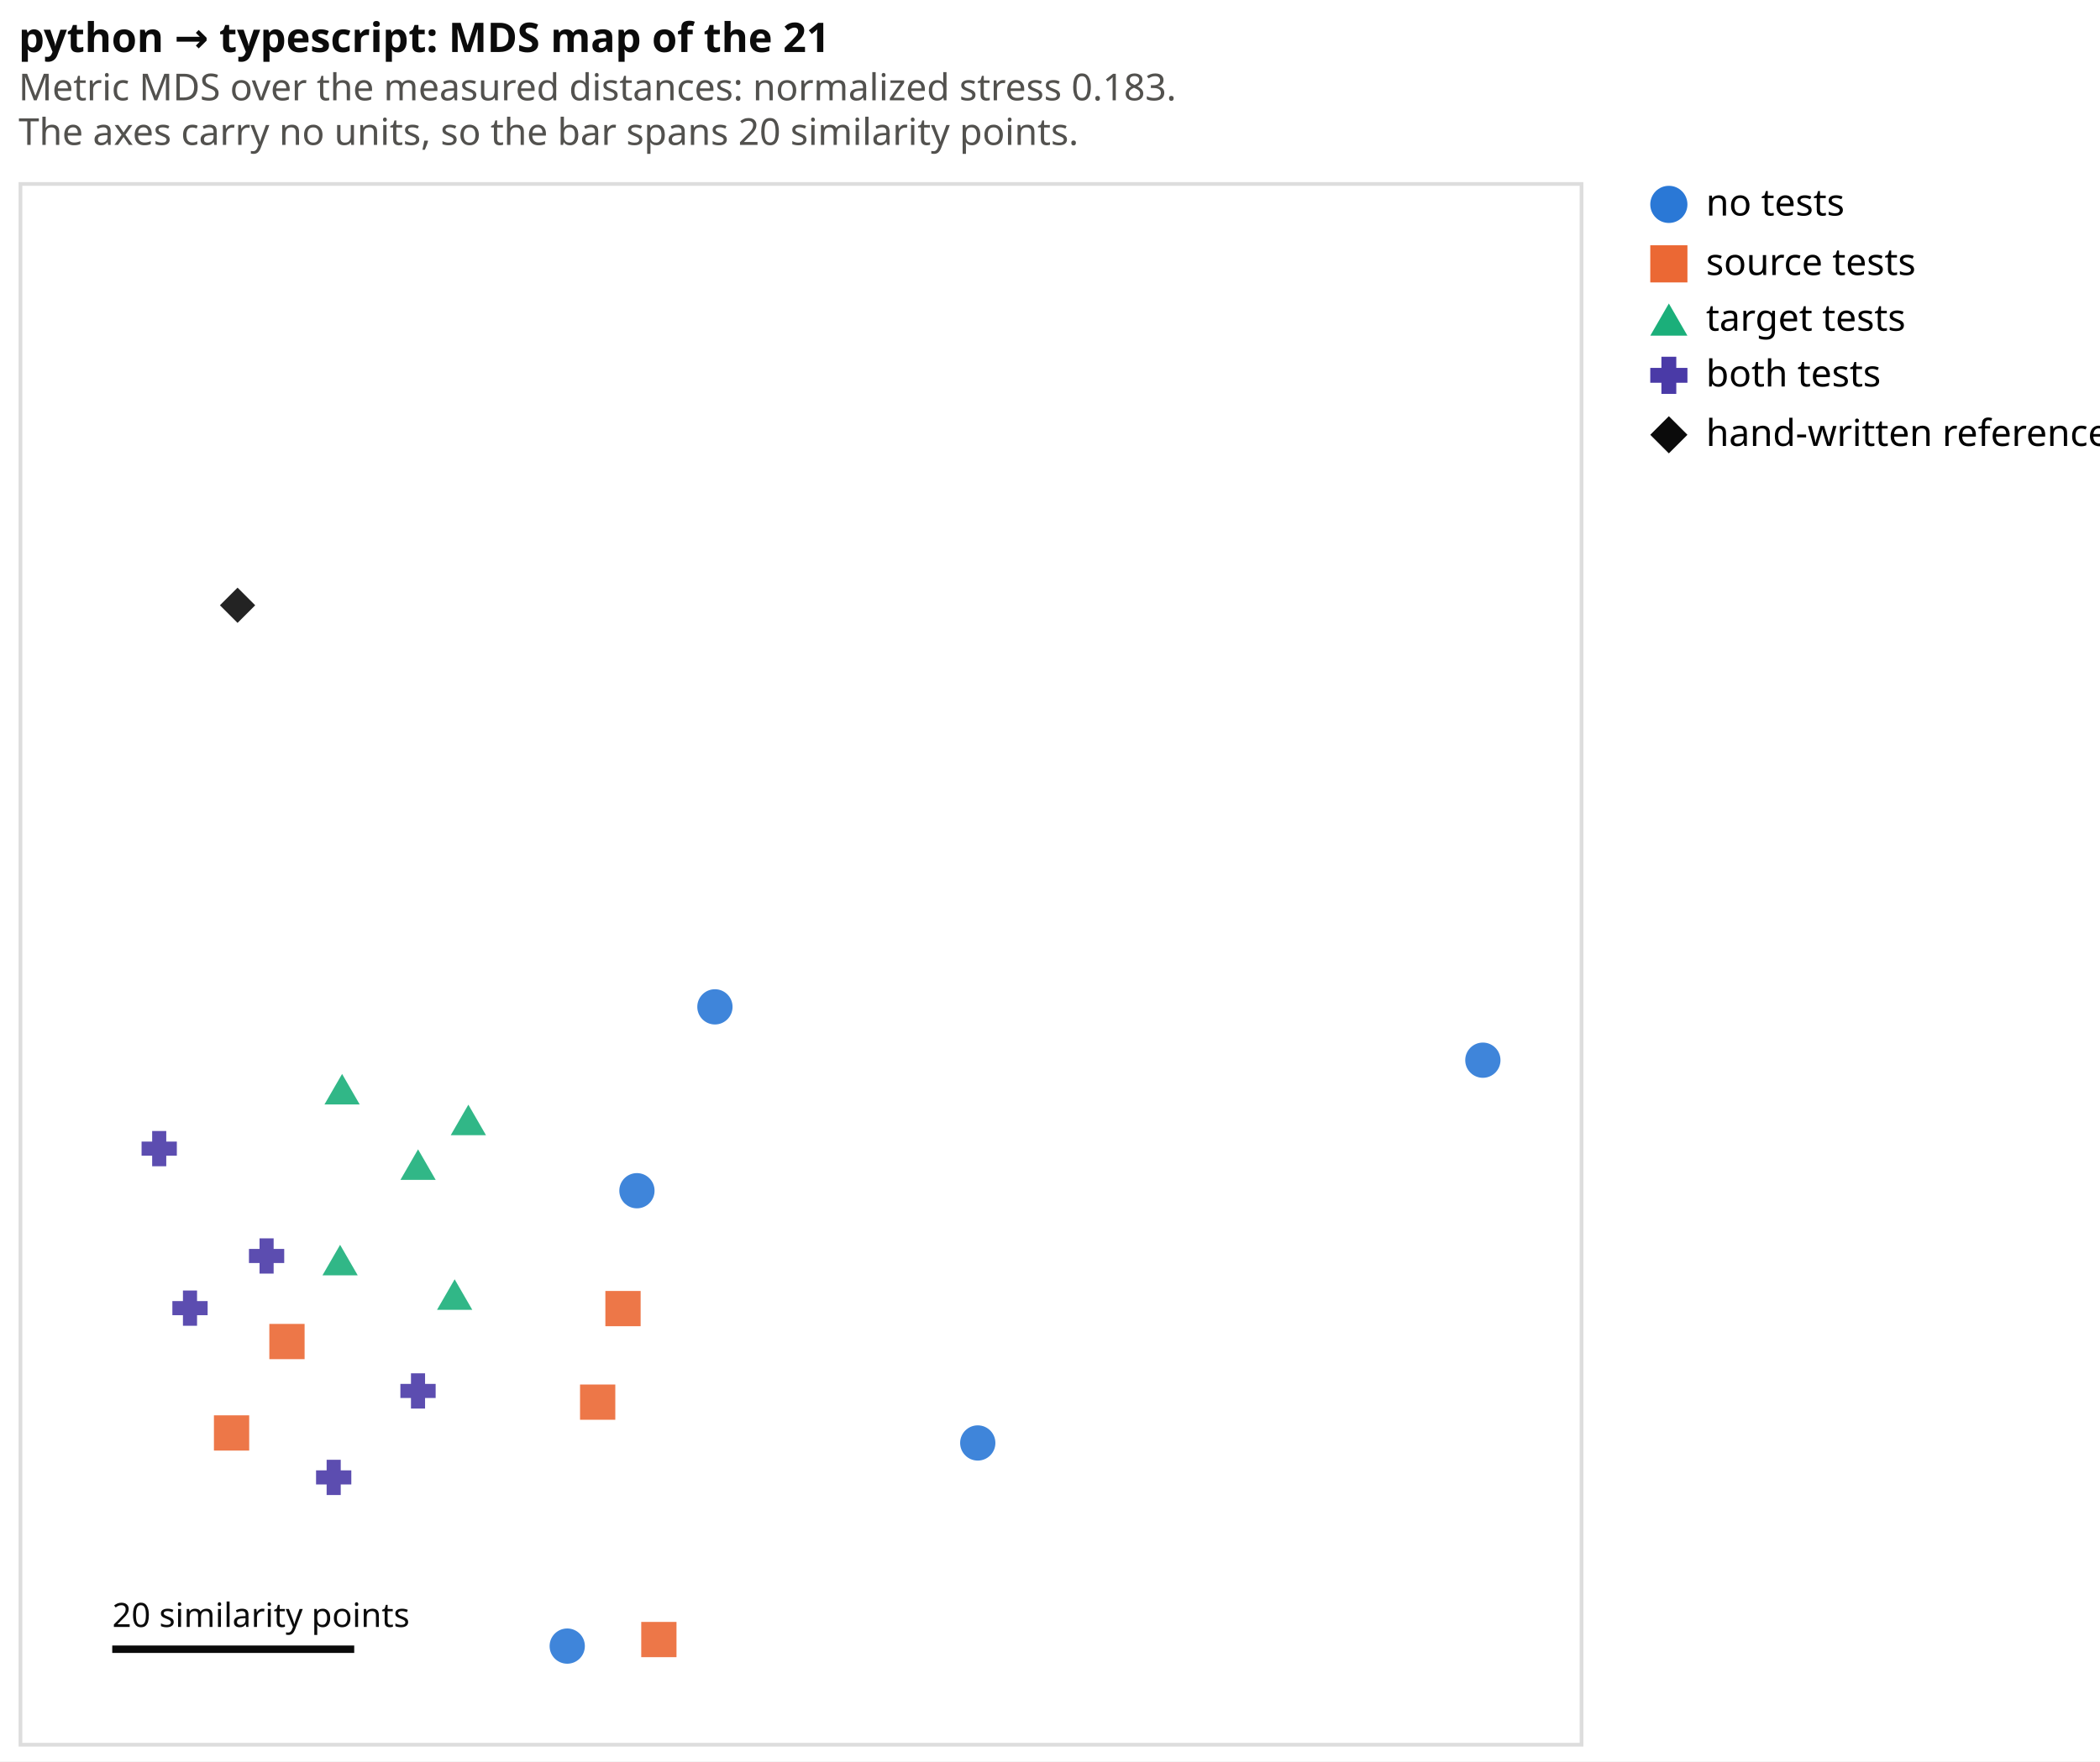
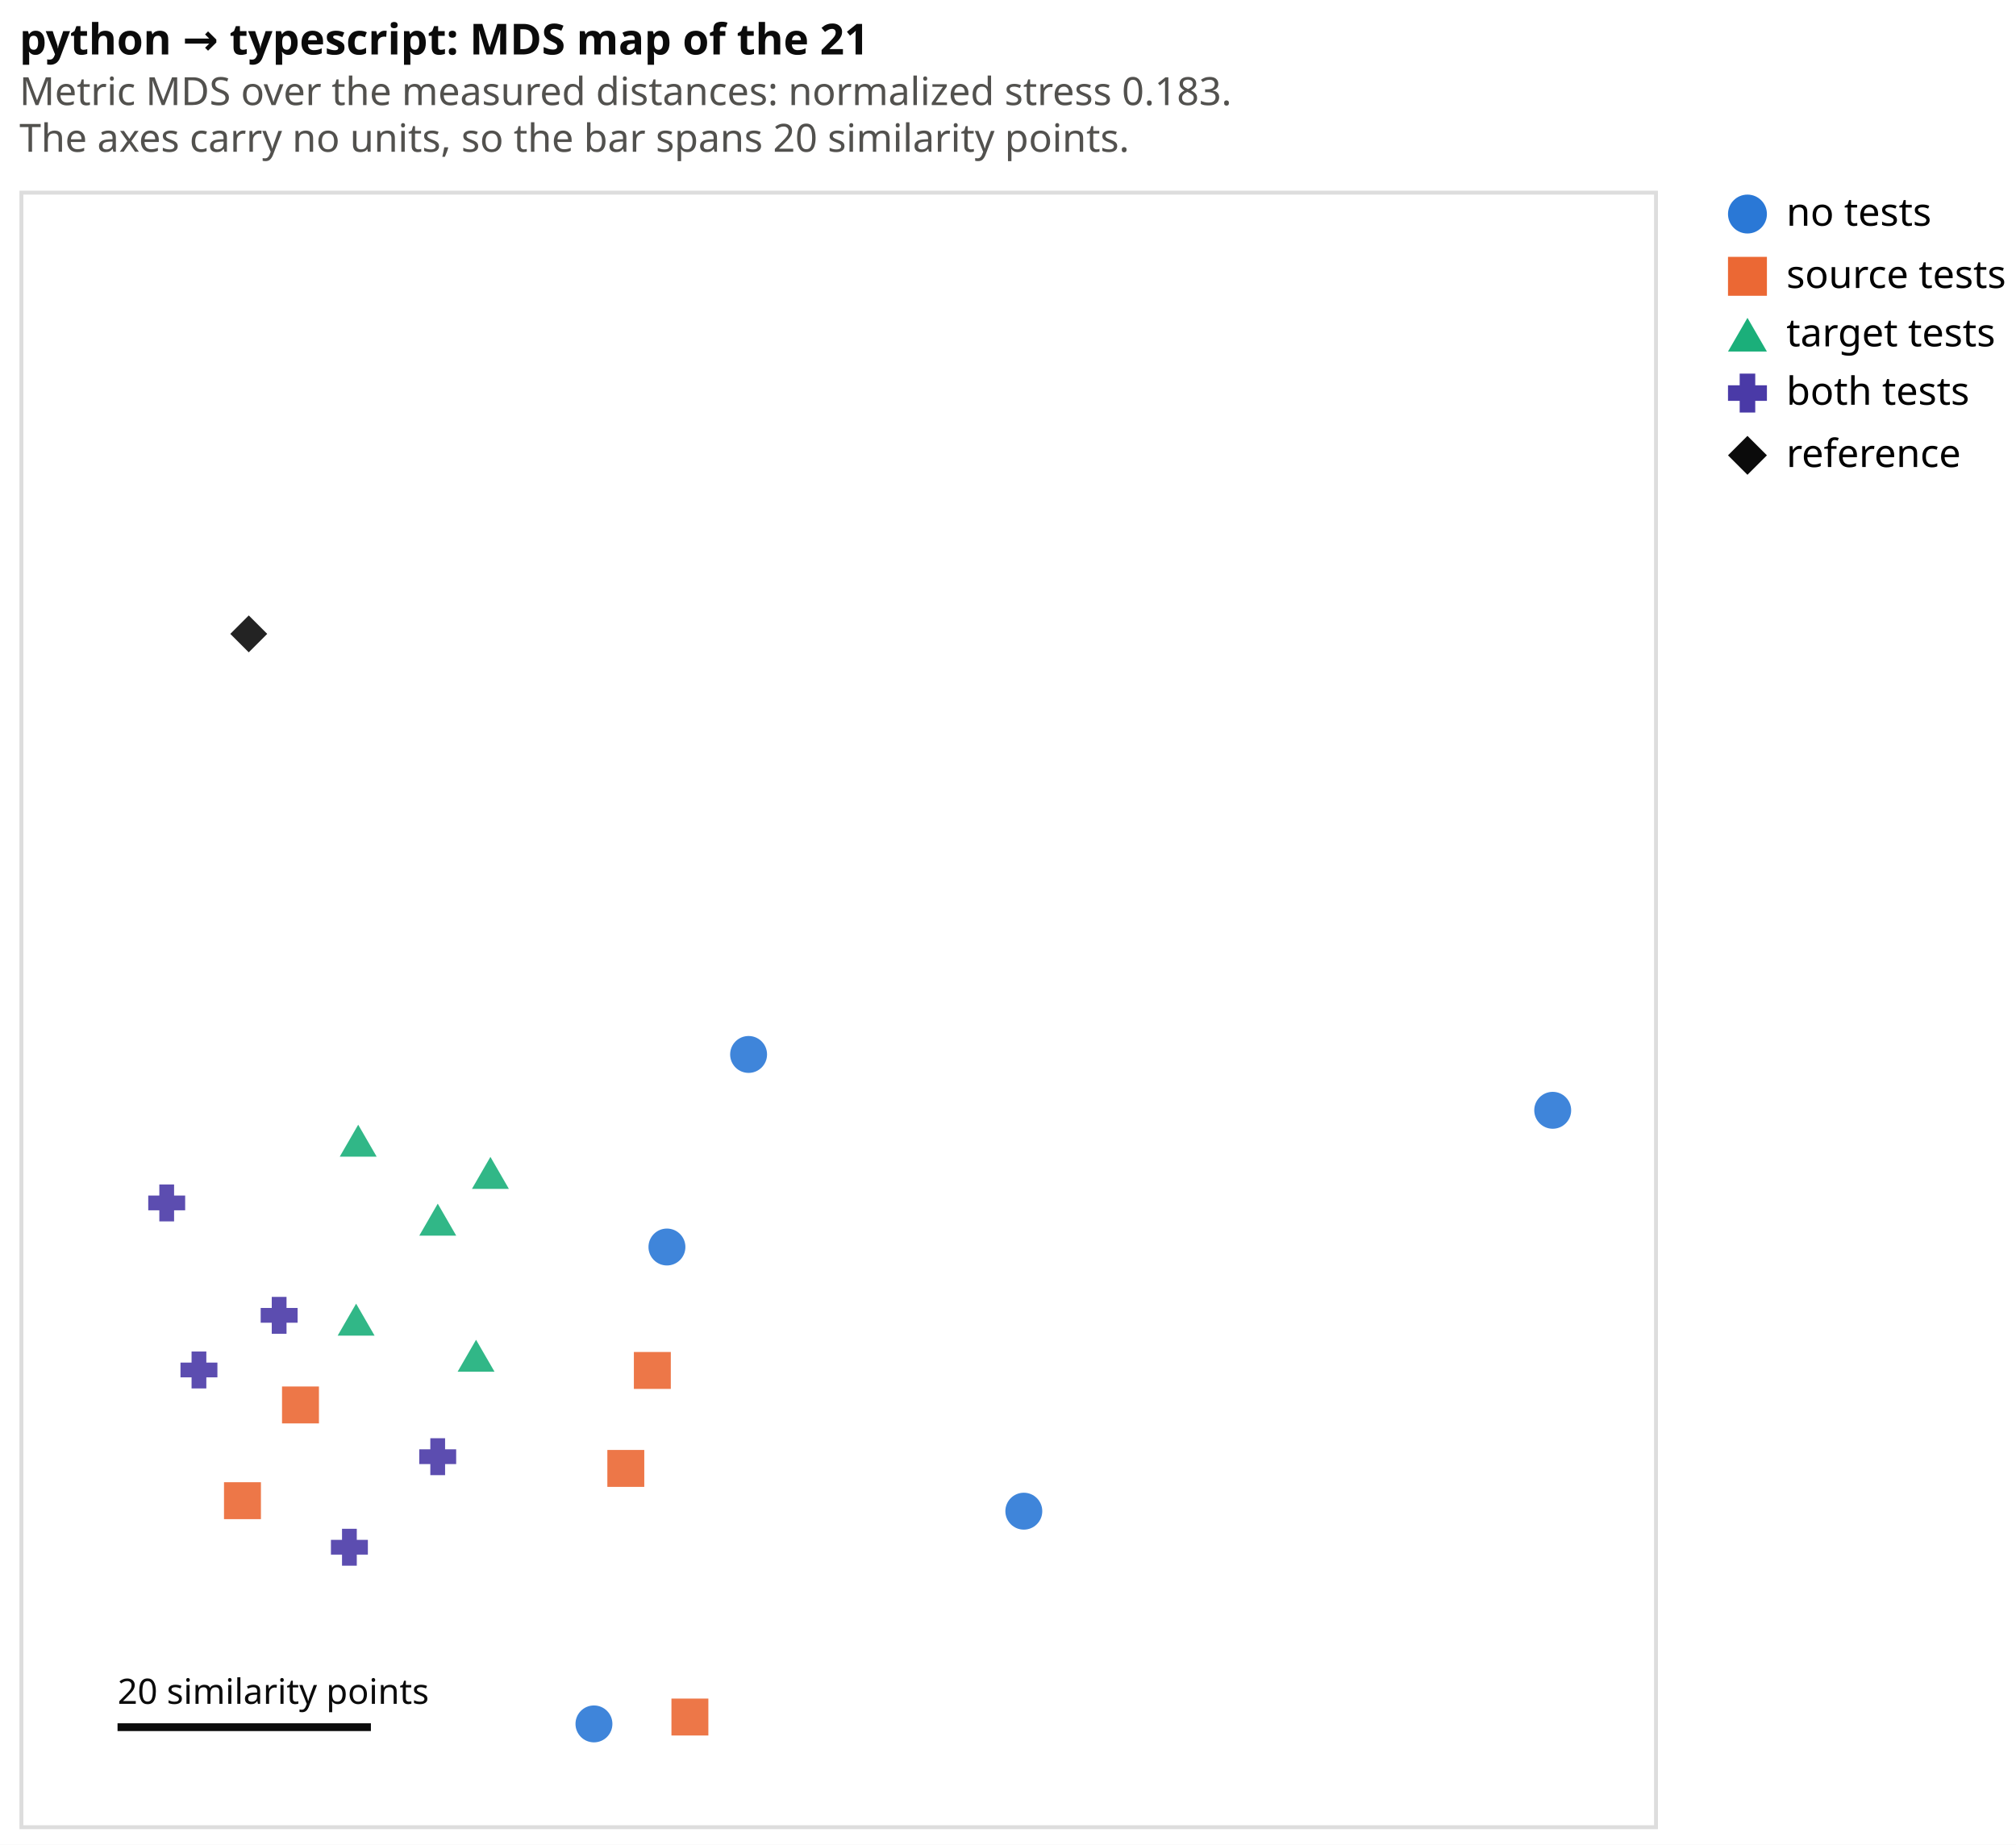
- <svg xmlns="http://www.w3.org/2000/svg" version="1.1" class="marks" width="565" height="474" viewBox="0 0 565 474">
-   <rect width="565" height="474" fill="white" />
+ <svg xmlns="http://www.w3.org/2000/svg" version="1.1" class="marks" width="518" height="474" viewBox="0 0 518 474">
+   <rect width="518" height="474" fill="white" />
  <g fill="none" stroke-miterlimit="10" transform="translate(5,49)">
    <g class="mark-group role-frame root" role="graphics-object" aria-roledescription="group mark container">
      <g transform="translate(0,0)">
        <path class="background" aria-hidden="true" d="M0.5,0.5h420v420h-420Z" stroke="#ddd" />
        <g>
          <g class="mark-group role-axis">
            <g transform="translate(0.5,420.5)">
              <path class="background" aria-hidden="true" d="M0,0h0v0h0Z" pointer-events="none" />
              <g />
              <path class="foreground" aria-hidden="true" d="" pointer-events="none" display="none" />
            </g>
          </g>
          <g class="mark-group role-axis">
            <g transform="translate(0.5,0.5)">
              <path class="background" aria-hidden="true" d="M0,0h0v0h0Z" pointer-events="none" />
              <g />
              <path class="foreground" aria-hidden="true" d="" pointer-events="none" display="none" />
            </g>
          </g>
          <g class="mark-rule role-mark layer_0_marks" role="graphics-object" aria-roledescription="rule mark container">
            <line aria-label="x: −31.6794120428; y: −31.6794120428; x2: −11.6794120428" role="graphics-symbol" aria-roledescription="rule mark" transform="translate(25.2,394.8)" x2="65.102" y2="0" stroke="#0b0b0b" stroke-width="2" />
          </g>
          <g class="mark-text role-mark layer_1_marks" role="graphics-object" aria-roledescription="text mark container">
            <text aria-label="x: −31.6794120428; y: −31.6794120428; text: 20 similarity points" role="graphics-symbol" aria-roledescription="text mark" text-anchor="start" transform="translate(25.2,388.8)" font-family="sans-serif" font-size="9px" fill="#0b0b0b">20 similarity points</text>
          </g>
          <g class="mark-symbol role-mark layer_2_marks" role="graphics-object" aria-roledescription="symbol mark container">
            <path aria-label="x: 5.92669139255; y: −31.4210597855; condition: no tests; port: 9a3e20fe; vs reference %: 7.12" role="graphics-symbol" aria-roledescription="point" transform="translate(147.6124,393.959)" d="M4.743,0A4.743,4.743,0,1,1,-4.743,0A4.743,4.743,0,1,1,4.743,0" fill="#2a78d6" stroke-width="2" opacity="0.9" />
            <path aria-label="x: 18.1335072005; y: 21.4243901512; condition: no tests; port: b96078c6; vs reference %: 35.17" role="graphics-symbol" aria-roledescription="point" transform="translate(187.3471,221.9407)" d="M4.743,0A4.743,4.743,0,1,1,-4.743,0A4.743,4.743,0,1,1,4.743,0" fill="#2a78d6" stroke-width="2" opacity="0.9" />
            <path aria-label="x: 39.8585363651; y: −14.6285736116; condition: no tests; port: 31ac2789; vs reference %: 5.16" role="graphics-symbol" aria-roledescription="point" transform="translate(258.0647,339.2975)" d="M4.743,0A4.743,4.743,0,1,1,-4.743,0A4.743,4.743,0,1,1,4.743,0" fill="#2a78d6" stroke-width="2" opacity="0.9" />
            <path aria-label="x: 81.6064025931; y: 17.0156867836; condition: no tests; port: 170b737d; vs reference %: 1.19" role="graphics-symbol" aria-roledescription="point" transform="translate(393.959,236.2916)" d="M4.743,0A4.743,4.743,0,1,1,-4.743,0A4.743,4.743,0,1,1,4.743,0" fill="#2a78d6" stroke-width="2" opacity="0.9" />
            <path aria-label="x: 11.6878877752; y: 6.22420695441; condition: no tests; port: 2643e4be; vs reference %: 38.58" role="graphics-symbol" aria-roledescription="point" transform="translate(166.3658,271.4191)" d="M4.743,0A4.743,4.743,0,1,1,-4.743,0A4.743,4.743,0,1,1,4.743,0" fill="#2a78d6" stroke-width="2" opacity="0.9" />
            <path aria-label="x: 10.5358114458; y: −3.51949091828; condition: source tests; port: 273cf6b9; vs reference %: 40.56" role="graphics-symbol" aria-roledescription="point" transform="translate(162.6157,303.136)" d="M-4.743,-4.743h9.487v9.487h-9.487Z" fill="#eb6834" stroke-width="2" opacity="0.9" />
            <path aria-label="x: −17.238185657; y: −6.24313894633; condition: source tests; port: 19e0fe30; vs reference %: 40.73" role="graphics-symbol" aria-roledescription="point" transform="translate(72.20794,312.0019)" d="M-4.743,-4.743h9.487v9.487h-9.487Z" fill="#eb6834" stroke-width="2" opacity="0.9" />
            <path aria-label="x: 8.44188402079; y: −11.2531587065; condition: source tests; port: 4ee67ba2; vs reference %: 40.54" role="graphics-symbol" aria-roledescription="point" transform="translate(155.7997,328.3101)" d="M-4.743,-4.743h9.487v9.487h-9.487Z" fill="#eb6834" stroke-width="2" opacity="0.9" />
            <path aria-label="x: 13.5006532743; y: −30.8788766627; condition: source tests; port: 5b46f630; vs reference %: 8.98" role="graphics-symbol" aria-roledescription="point" transform="translate(172.2666,392.1942)" d="M-4.743,-4.743h9.487v9.487h-9.487Z" fill="#eb6834" stroke-width="2" opacity="0.9" />
            <path aria-label="x: −21.8179485759; y: −13.8004455462; condition: source tests; port: 280f3890; vs reference %: 40.82" role="graphics-symbol" aria-roledescription="point" transform="translate(57.30026,336.6018)" d="M-4.743,-4.743h9.487v9.487h-9.487Z" fill="#eb6834" stroke-width="2" opacity="0.9" />
            <path aria-label="x: −3.37878881965; y: −2.3587174316; condition: target tests; port: a47a3057; vs reference %: 43.44" role="graphics-symbol" aria-roledescription="point" transform="translate(117.322,299.3576)" d="M0,-4.108L-4.743,4.108L4.743,4.108Z" fill="#1baf7a" stroke-width="2" opacity="0.9" />
            <path aria-label="x: −6.40284003743; y: 8.38404917613; condition: target tests; port: e94dca40; vs reference %: 44.62" role="graphics-symbol" aria-roledescription="point" transform="translate(107.4783,264.3886)" d="M0,-4.108L-4.743,4.108L4.743,4.108Z" fill="#1baf7a" stroke-width="2" opacity="0.9" />
            <path aria-label="x: −2.24579243349; y: 12.0768394289; condition: target tests; port: 09b2c811; vs reference %: 43.31" role="graphics-symbol" aria-roledescription="point" transform="translate(121.01,252.3681)" d="M0,-4.108L-4.743,4.108L4.743,4.108Z" fill="#1baf7a" stroke-width="2" opacity="0.9" />
            <path aria-label="x: −12.6825912796; y: 14.6170151902; condition: target tests; port: a7cd2ee9; vs reference %: 42.73" role="graphics-symbol" aria-roledescription="point" transform="translate(87.03695,244.0995)" d="M0,-4.108L-4.743,4.108L4.743,4.108Z" fill="#1baf7a" stroke-width="2" opacity="0.9" />
            <path aria-label="x: −12.8466740846; y: 0.490815827877; condition: target tests; port: 00b43b48; vs reference %: 43.42" role="graphics-symbol" aria-roledescription="point" transform="translate(86.50284,290.082)" d="M0,-4.108L-4.743,4.108L4.743,4.108Z" fill="#1baf7a" stroke-width="2" opacity="0.9" />
            <path aria-label="x: −6.4065048089; y: −10.3275967083; condition: both tests; port: 1c28aa33; vs reference %: 41.13" role="graphics-symbol" aria-roledescription="point" transform="translate(107.4664,325.2973)" d="M-4.743,-1.897L-4.743,1.897L-1.897,1.897L-1.897,4.743L1.897,4.743L1.897,1.897L4.743,1.897L4.743,-1.897L1.897,-1.897L1.897,-4.743L-1.897,-4.743L-1.897,-1.897Z" fill="#4a3aa7" stroke-width="2" opacity="0.9" />
            <path aria-label="x: −18.9228347149; y: 0.829811147245; condition: both tests; port: ffb57550; vs reference %: 41.50" role="graphics-symbol" aria-roledescription="point" transform="translate(66.7242,288.9785)" d="M-4.743,-1.897L-4.743,1.897L-1.897,1.897L-1.897,4.743L1.897,4.743L1.897,1.897L4.743,1.897L4.743,-1.897L1.897,-1.897L1.897,-4.743L-1.897,-4.743L-1.897,-1.897Z" fill="#4a3aa7" stroke-width="2" opacity="0.9" />
            <path aria-label="x: −27.7979688747; y: 9.7038714462; condition: both tests; port: 5982b634; vs reference %: 49.82" role="graphics-symbol" aria-roledescription="point" transform="translate(37.83457,260.0924)" d="M-4.743,-1.897L-4.743,1.897L-1.897,1.897L-1.897,4.743L1.897,4.743L1.897,1.897L4.743,1.897L4.743,-1.897L1.897,-1.897L1.897,-4.743L-1.897,-4.743L-1.897,-1.897Z" fill="#4a3aa7" stroke-width="2" opacity="0.9" />
            <path aria-label="x: −13.3769379468; y: −17.4751622229; condition: both tests; port: 4ff7cdec; vs reference %: 41.61" role="graphics-symbol" aria-roledescription="point" transform="translate(84.77677,348.5634)" d="M-4.743,-1.897L-4.743,1.897L-1.897,1.897L-1.897,4.743L1.897,4.743L1.897,1.897L4.743,1.897L4.743,-1.897L1.897,-1.897L1.897,-4.743L-1.897,-4.743L-1.897,-1.897Z" fill="#4a3aa7" stroke-width="2" opacity="0.9" />
            <path aria-label="x: −25.2527803855; y: −3.48235401481; condition: both tests; port: 62b61540; vs reference %: 41.55" role="graphics-symbol" aria-roledescription="point" transform="translate(46.11946,303.0152)" d="M-4.743,-1.897L-4.743,1.897L-1.897,1.897L-1.897,4.743L1.897,4.743L1.897,1.897L4.743,1.897L4.743,-1.897L1.897,-1.897L1.897,-4.743L-1.897,-4.743L-1.897,-1.897Z" fill="#4a3aa7" stroke-width="2" opacity="0.9" />
-             <path aria-label="x: −21.3215264487; y: 54.621888449; condition: hand-written reference; port: hand-written reference; vs reference %: 100.00" role="graphics-symbol" aria-roledescription="point" transform="translate(58.91617,113.8788)" d="M-4.743,0L0,-4.743L4.743,0L0,4.743Z" fill="#0b0b0b" stroke-width="2" opacity="0.9" />
+             <path aria-label="x: −21.3215264487; y: 54.621888449; condition: reference; port: reference; vs reference %: 100.00" role="graphics-symbol" aria-roledescription="point" transform="translate(58.91617,113.8788)" d="M-4.743,0L0,-4.743L4.743,0L0,4.743Z" fill="#0b0b0b" stroke-width="2" opacity="0.9" />
          </g>
-           <g class="mark-group role-legend" role="graphics-symbol" aria-roledescription="legend" aria-label="Symbol legend for shape and fill color with 5 values: no tests, source tests, target tests, both tests, hand-written reference">
+           <g class="mark-group role-legend" role="graphics-symbol" aria-roledescription="legend" aria-label="Symbol legend for shape and fill color with 5 values: no tests, source tests, target tests, both tests, reference">
            <g transform="translate(438,0)">
-               <path class="background" aria-hidden="true" d="M0,0h117v75h-117Z" pointer-events="none" />
+               <path class="background" aria-hidden="true" d="M0,0h70v75h-70Z" pointer-events="none" />
              <g>
                <g class="mark-group role-legend-entry">
                  <g transform="translate(0,0)">
                    <path class="background" aria-hidden="true" d="M0,0h0v0h0Z" pointer-events="none" />
                    <g>
                      <g class="mark-group role-scope" role="graphics-object" aria-roledescription="group mark container">
                        <g transform="translate(0,0)">
-                           <path class="background" aria-hidden="true" d="M0,0h116.054v12.5h-116.054Z" pointer-events="none" opacity="1" />
+                           <path class="background" aria-hidden="true" d="M0,0h69.911v12.5h-69.911Z" pointer-events="none" opacity="1" />
                          <g>
                            <g class="mark-symbol role-legend-symbol" pointer-events="none">
                              <path transform="translate(6,6)" d="M5,0A5,5,0,1,1,-5,0A5,5,0,1,1,5,0" fill="#2a78d6" fill-opacity="1" stroke-width="1.5" opacity="1" />
                            </g>
                            <g class="mark-text role-legend-label" pointer-events="none">
                              <text text-anchor="start" transform="translate(16,9)" font-family="sans-serif" font-size="10px" fill="#000" opacity="1">no tests</text>
                            </g>
                          </g>
                          <path class="foreground" aria-hidden="true" d="" pointer-events="none" display="none" />
                        </g>
                        <g transform="translate(0,16)">
-                           <path class="background" aria-hidden="true" d="M0,0h116.054v12.5h-116.054Z" pointer-events="none" opacity="1" />
+                           <path class="background" aria-hidden="true" d="M0,0h69.911v12.5h-69.911Z" pointer-events="none" opacity="1" />
                          <g>
                            <g class="mark-symbol role-legend-symbol" pointer-events="none">
                              <path transform="translate(6,6)" d="M-5,-5h10v10h-10Z" fill="#eb6834" fill-opacity="1" stroke-width="1.5" opacity="1" />
                            </g>
                            <g class="mark-text role-legend-label" pointer-events="none">
                              <text text-anchor="start" transform="translate(16,9)" font-family="sans-serif" font-size="10px" fill="#000" opacity="1">source tests</text>
                            </g>
                          </g>
                          <path class="foreground" aria-hidden="true" d="" pointer-events="none" display="none" />
                        </g>
                        <g transform="translate(0,31)">
-                           <path class="background" aria-hidden="true" d="M0,0h116.054v11.83h-116.054Z" pointer-events="none" opacity="1" />
+                           <path class="background" aria-hidden="true" d="M0,0h69.911v11.83h-69.911Z" pointer-events="none" opacity="1" />
                          <g>
                            <g class="mark-symbol role-legend-symbol" pointer-events="none">
                              <path transform="translate(6,6)" d="M0,-4.33L-5,4.33L5,4.33Z" fill="#1baf7a" fill-opacity="1" stroke-width="1.5" opacity="1" />
                            </g>
                            <g class="mark-text role-legend-label" pointer-events="none">
                              <text text-anchor="start" transform="translate(16,9)" font-family="sans-serif" font-size="10px" fill="#000" opacity="1">target tests</text>
                            </g>
                          </g>
                          <path class="foreground" aria-hidden="true" d="" pointer-events="none" display="none" />
                        </g>
                        <g transform="translate(0,46)">
-                           <path class="background" aria-hidden="true" d="M0,0h116.054v12.5h-116.054Z" pointer-events="none" opacity="1" />
+                           <path class="background" aria-hidden="true" d="M0,0h69.911v12.5h-69.911Z" pointer-events="none" opacity="1" />
                          <g>
                            <g class="mark-symbol role-legend-symbol" pointer-events="none">
                              <path transform="translate(6,6)" d="M-5,-2L-5,2L-2,2L-2,5L2,5L2,2L5,2L5,-2L2,-2L2,-5L-2,-5L-2,-2Z" fill="#4a3aa7" fill-opacity="1" stroke-width="1.5" opacity="1" />
                            </g>
                            <g class="mark-text role-legend-label" pointer-events="none">
                              <text text-anchor="start" transform="translate(16,9)" font-family="sans-serif" font-size="10px" fill="#000" opacity="1">both tests</text>
                            </g>
                          </g>
                          <path class="foreground" aria-hidden="true" d="" pointer-events="none" display="none" />
                        </g>
                        <g transform="translate(0,62)">
-                           <path class="background" aria-hidden="true" d="M0,0h116.054v12.5h-116.054Z" pointer-events="none" opacity="1" />
+                           <path class="background" aria-hidden="true" d="M0,0h69.911v12.5h-69.911Z" pointer-events="none" opacity="1" />
                          <g>
                            <g class="mark-symbol role-legend-symbol" pointer-events="none">
                              <path transform="translate(6,6)" d="M-5,0L0,-5L5,0L0,5Z" fill="#0b0b0b" fill-opacity="1" stroke-width="1.5" opacity="1" />
                            </g>
                            <g class="mark-text role-legend-label" pointer-events="none">
-                               <text text-anchor="start" transform="translate(16,9)" font-family="sans-serif" font-size="10px" fill="#000" opacity="1">hand-written reference</text>
+                               <text text-anchor="start" transform="translate(16,9)" font-family="sans-serif" font-size="10px" fill="#000" opacity="1">reference</text>
                            </g>
                          </g>
                          <path class="foreground" aria-hidden="true" d="" pointer-events="none" display="none" />
                        </g>
                      </g>
                    </g>
                    <path class="foreground" aria-hidden="true" d="" pointer-events="none" display="none" />
                  </g>
                </g>
              </g>
              <path class="foreground" aria-hidden="true" d="" pointer-events="none" display="none" />
            </g>
          </g>
          <g class="mark-group role-title">
            <g transform="translate(0,-44)">
              <path class="background" aria-hidden="true" d="M0,0h0v0h0Z" pointer-events="none" />
              <g>
                <g class="mark-text role-title-text" role="graphics-symbol" aria-roledescription="title" aria-label="Title text 'python → typescript: MDS map of the 21'" pointer-events="none">
                  <text text-anchor="start" transform="translate(0,9)" font-family="sans-serif" font-size="11px" font-weight="bold" fill="#0b0b0b" opacity="1">python → typescript: MDS map of the 21</text>
                </g>
                <g class="mark-text role-title-subtitle" role="graphics-symbol" aria-roledescription="subtitle" aria-label="Subtitle text 'Metric MDS over the measured distances: normalized stress 0.183. The axes carry no units, so the bar spans 20 similarity points.'" pointer-events="none">
                  <text text-anchor="start" transform="translate(0,22)" font-family="sans-serif" font-size="10px" fill="#52514e" opacity="1">
                    <tspan>Metric MDS over the measured distances: normalized stress 0.183.</tspan>
                    <tspan x="0" dy="12">The axes carry no units, so the bar spans 20 similarity points.</tspan>
                  </text>
                </g>
              </g>
              <path class="foreground" aria-hidden="true" d="" pointer-events="none" display="none" />
            </g>
          </g>
        </g>
        <path class="foreground" aria-hidden="true" d="" display="none" />
      </g>
    </g>
  </g>
</svg>
